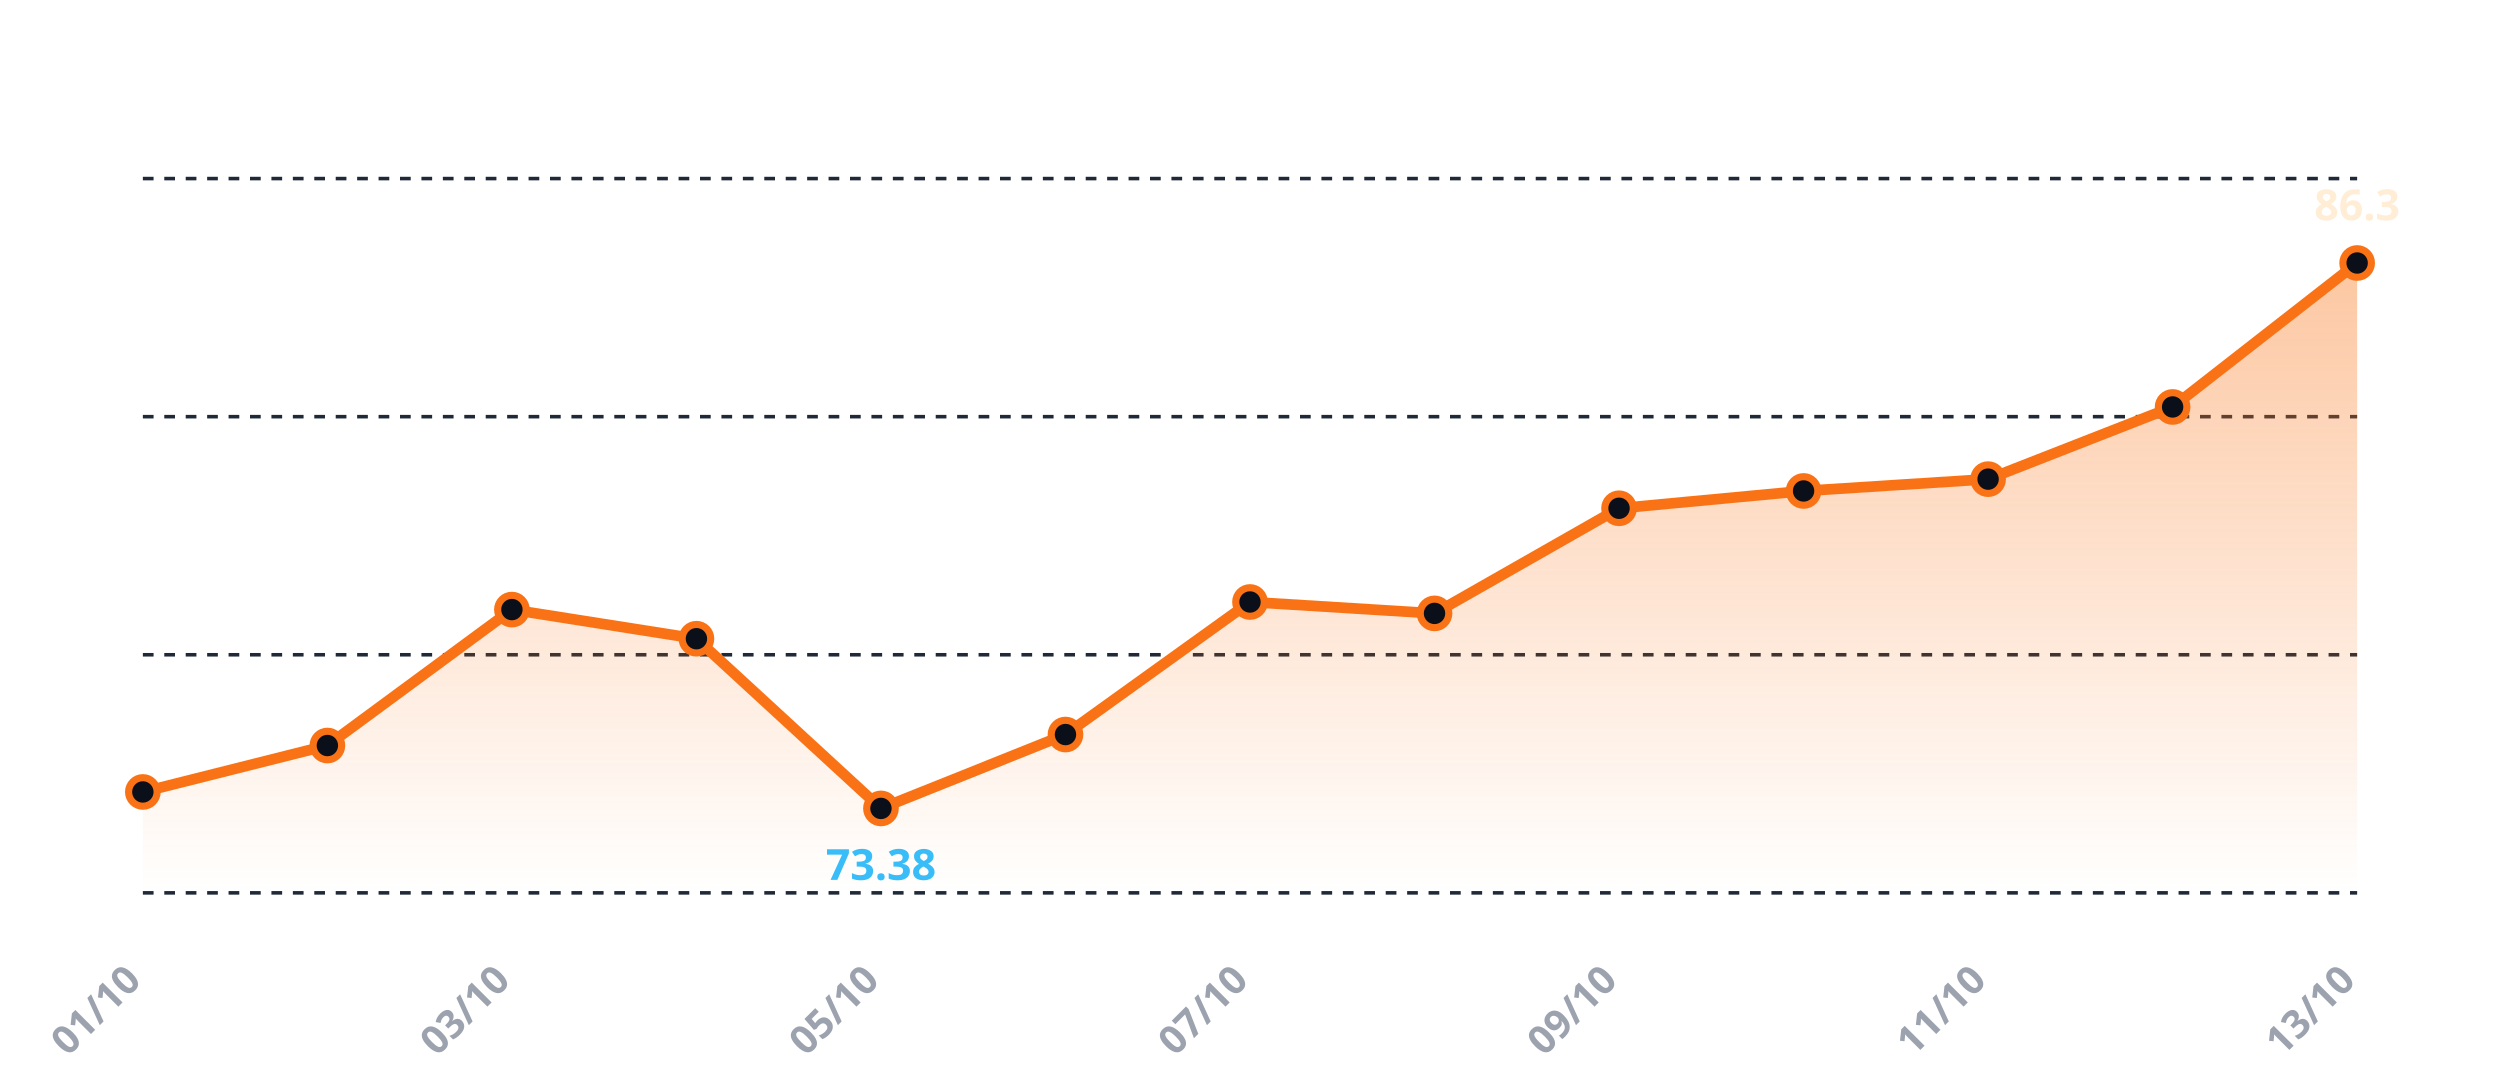
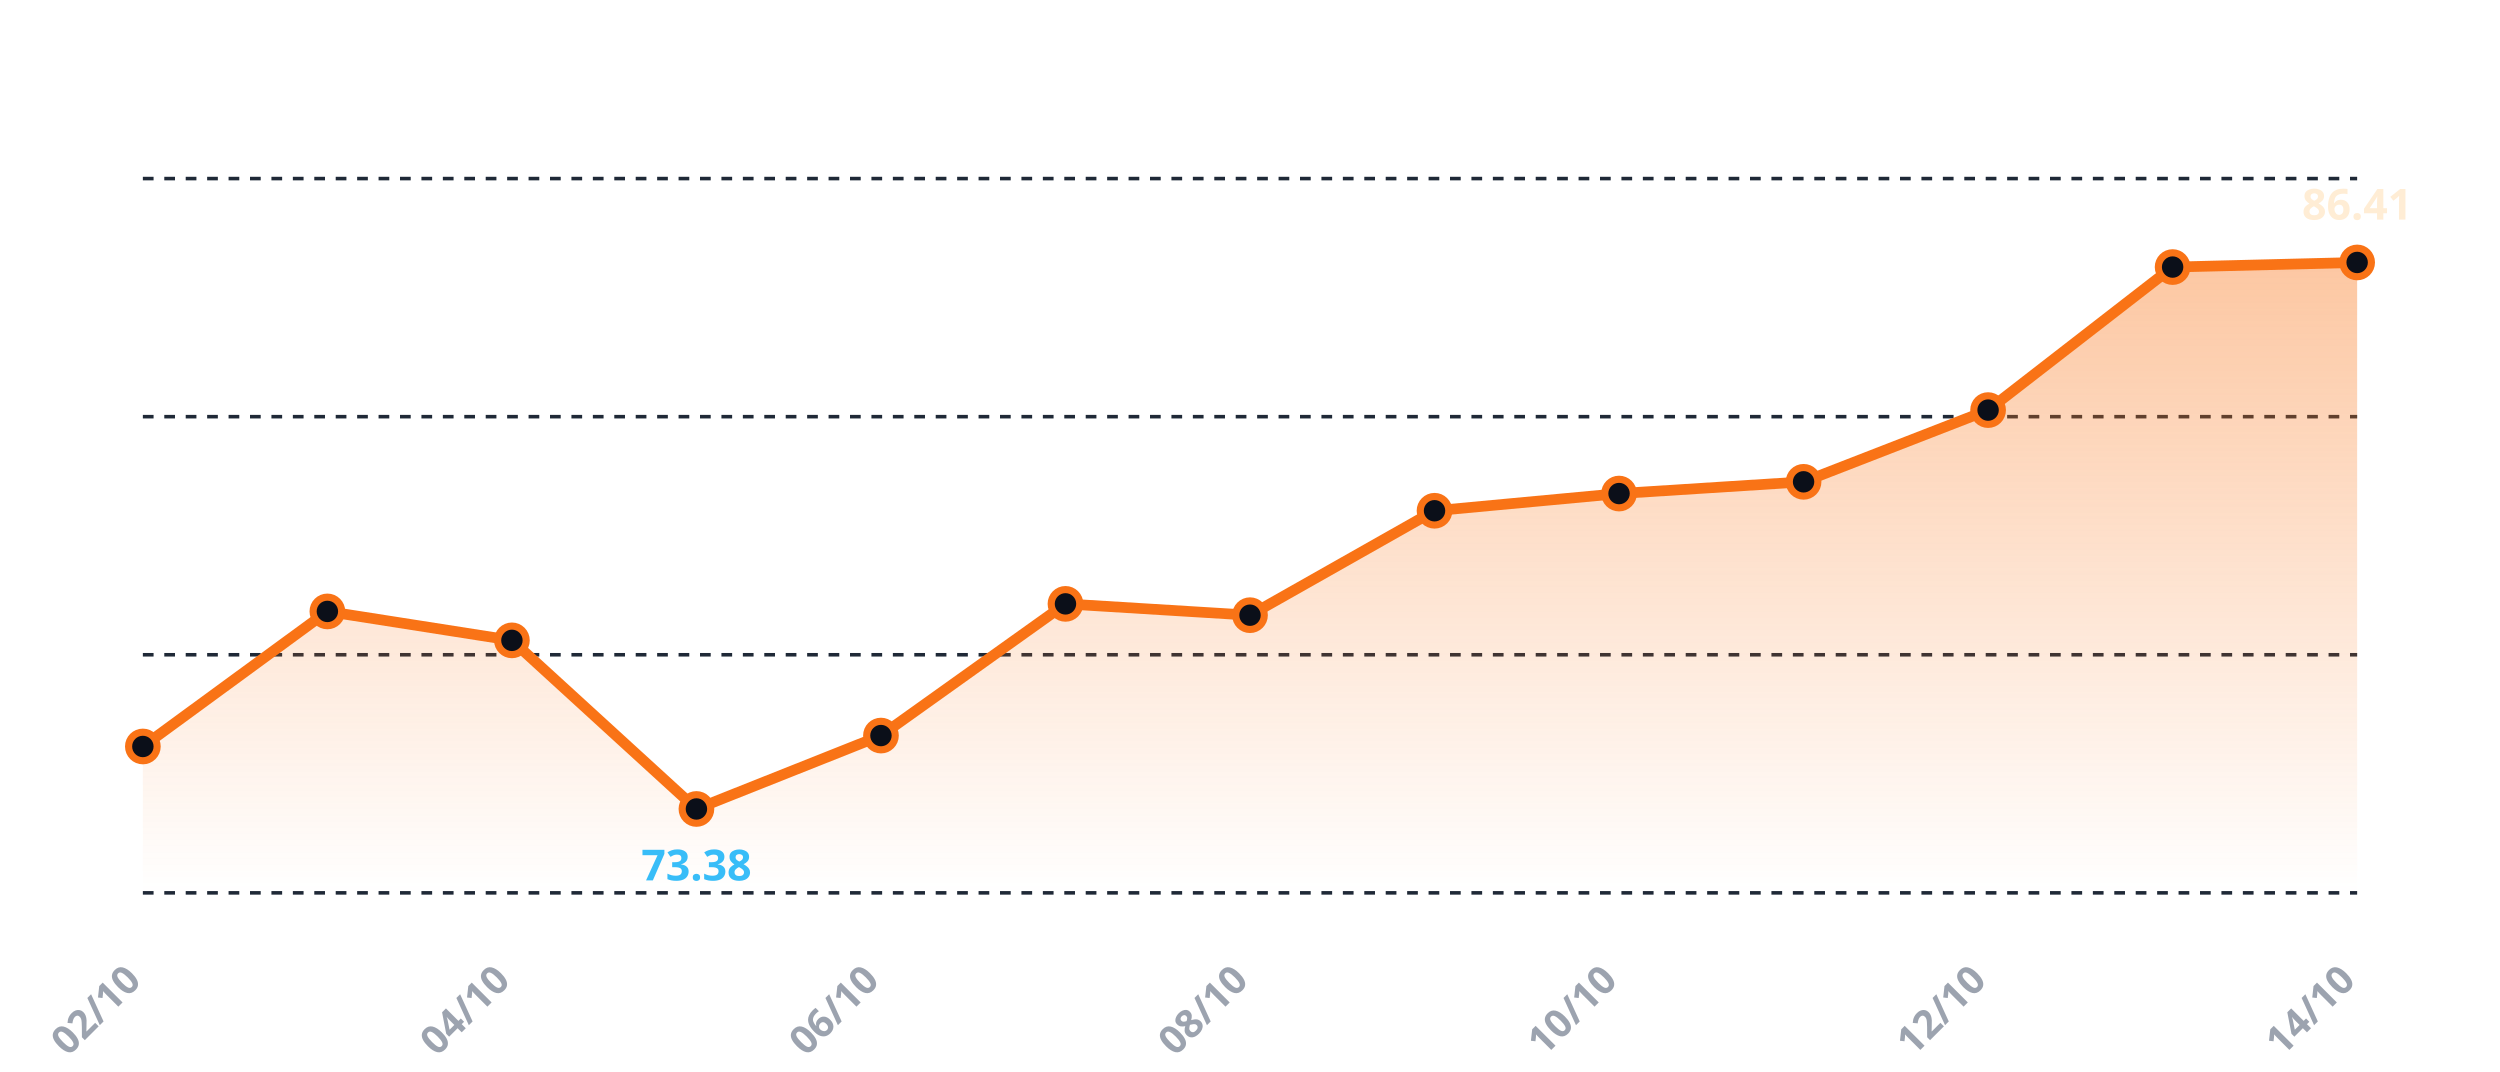
<svg xmlns="http://www.w3.org/2000/svg" viewBox="0 0 700 300" style="font-family: sans-serif; background-color: #0b0f19; border-radius: 8px;">
  <defs>
    <linearGradient id="gradGas" x1="0%" y1="0%" x2="0%" y2="100%">
      <stop offset="0%" style="stop-color:#f97316;stop-opacity:0.4" />
      <stop offset="100%" style="stop-color:#f97316;stop-opacity:0" />
    </linearGradient>
  </defs>
  <line x1="40" y1="250.0" x2="660" y2="250.0" stroke="#1f2937" stroke-dasharray="3,3" stroke-width="1" />
  <line x1="40" y1="183.333" x2="660" y2="183.333" stroke="#1f2937" stroke-dasharray="3,3" stroke-width="1" />
  <line x1="40" y1="116.667" x2="660" y2="116.667" stroke="#1f2937" stroke-dasharray="3,3" stroke-width="1" />
  <line x1="40" y1="50.0" x2="660" y2="50.0" stroke="#1f2937" stroke-dasharray="3,3" stroke-width="1" />
-   <text x="40.0" y="275" text-anchor="end" transform="rotate(-45, 40.0, 275)" font-size="11" font-weight="bold" fill="#9ca3af">01/10</text>
-   <text x="143.333" y="275" text-anchor="end" transform="rotate(-45, 143.3333, 275)" font-size="11" font-weight="bold" fill="#9ca3af">03/10</text>
-   <text x="246.667" y="275" text-anchor="end" transform="rotate(-45, 246.6667, 275)" font-size="11" font-weight="bold" fill="#9ca3af">05/10</text>
-   <text x="350.0" y="275" text-anchor="end" transform="rotate(-45, 350.0, 275)" font-size="11" font-weight="bold" fill="#9ca3af">07/10</text>
-   <text x="453.333" y="275" text-anchor="end" transform="rotate(-45, 453.3333, 275)" font-size="11" font-weight="bold" fill="#9ca3af">09/10</text>
-   <text x="556.667" y="275" text-anchor="end" transform="rotate(-45, 556.6667, 275)" font-size="11" font-weight="bold" fill="#9ca3af">11/10</text>
-   <text x="660.0" y="275" text-anchor="end" transform="rotate(-45, 660.0, 275)" font-size="11" font-weight="bold" fill="#9ca3af">13/10</text>
-   <polygon points="40.0,250 40.0,221.749 91.667,208.747 143.333,170.686 195.0,178.842 246.667,226.359 298.333,205.674 350.0,168.558 401.667,171.749 453.333,142.317 505.0,137.47 556.667,134.161 608.333,113.948 660.0,73.641 660.0,250" fill="url(#gradGas)" />
-   <polyline points="40.0,221.749 91.667,208.747 143.333,170.686 195.0,178.842 246.667,226.359 298.333,205.674 350.0,168.558 401.667,171.749 453.333,142.317 505.0,137.47 556.667,134.161 608.333,113.948 660.0,73.641" fill="none" stroke="#f97316" stroke-width="3" stroke-linecap="round" stroke-linejoin="round" />
-   <circle cx="40.0" cy="221.749" r="4" fill="#0b0f19" stroke="#f97316" stroke-width="2" />
-   <circle cx="91.667" cy="208.747" r="4" fill="#0b0f19" stroke="#f97316" stroke-width="2" />
-   <circle cx="143.333" cy="170.686" r="4" fill="#0b0f19" stroke="#f97316" stroke-width="2" />
-   <circle cx="195.0" cy="178.842" r="4" fill="#0b0f19" stroke="#f97316" stroke-width="2" />
-   <circle cx="246.667" cy="226.359" r="4" fill="#0b0f19" stroke="#f97316" stroke-width="2" />
-   <text x="246.667" y="246.359" text-anchor="middle" font-size="12" font-weight="bold" fill="#38bdf8">73.38</text>
-   <circle cx="298.333" cy="205.674" r="4" fill="#0b0f19" stroke="#f97316" stroke-width="2" />
-   <circle cx="350.0" cy="168.558" r="4" fill="#0b0f19" stroke="#f97316" stroke-width="2" />
-   <circle cx="401.667" cy="171.749" r="4" fill="#0b0f19" stroke="#f97316" stroke-width="2" />
-   <circle cx="453.333" cy="142.317" r="4" fill="#0b0f19" stroke="#f97316" stroke-width="2" />
-   <circle cx="505.0" cy="137.47" r="4" fill="#0b0f19" stroke="#f97316" stroke-width="2" />
-   <circle cx="556.667" cy="134.161" r="4" fill="#0b0f19" stroke="#f97316" stroke-width="2" />
-   <circle cx="608.333" cy="113.948" r="4" fill="#0b0f19" stroke="#f97316" stroke-width="2" />
-   <circle cx="660.0" cy="73.641" r="4" fill="#0b0f19" stroke="#f97316" stroke-width="2" />
-   <text x="660.0" y="61.641" text-anchor="middle" font-size="12" font-weight="bold" fill="#ffedd5">86.3</text>
+   <text x="40.0" y="275" text-anchor="end" transform="rotate(-45, 40.0, 275)" font-size="11" font-weight="bold" fill="#9ca3af">02/10</text>
+   <text x="143.333" y="275" text-anchor="end" transform="rotate(-45, 143.3333, 275)" font-size="11" font-weight="bold" fill="#9ca3af">04/10</text>
+   <text x="246.667" y="275" text-anchor="end" transform="rotate(-45, 246.6667, 275)" font-size="11" font-weight="bold" fill="#9ca3af">06/10</text>
+   <text x="350.0" y="275" text-anchor="end" transform="rotate(-45, 350.0, 275)" font-size="11" font-weight="bold" fill="#9ca3af">08/10</text>
+   <text x="453.333" y="275" text-anchor="end" transform="rotate(-45, 453.3333, 275)" font-size="11" font-weight="bold" fill="#9ca3af">10/10</text>
+   <text x="556.667" y="275" text-anchor="end" transform="rotate(-45, 556.6667, 275)" font-size="11" font-weight="bold" fill="#9ca3af">12/10</text>
+   <text x="660.0" y="275" text-anchor="end" transform="rotate(-45, 660.0, 275)" font-size="11" font-weight="bold" fill="#9ca3af">14/10</text>
+   <polygon points="40.0,250 40.0,209.014 91.667,171.198 143.333,179.301 195.0,226.512 246.667,205.96 298.333,169.084 350.0,172.255 401.667,143.012 453.333,138.197 505.0,134.909 556.667,114.827 608.333,74.78 660.0,73.488 660.0,250" fill="url(#gradGas)" />
+   <polyline points="40.0,209.014 91.667,171.198 143.333,179.301 195.0,226.512 246.667,205.96 298.333,169.084 350.0,172.255 401.667,143.012 453.333,138.197 505.0,134.909 556.667,114.827 608.333,74.78 660.0,73.488" fill="none" stroke="#f97316" stroke-width="3" stroke-linecap="round" stroke-linejoin="round" />
+   <circle cx="40.0" cy="209.014" r="4" fill="#0b0f19" stroke="#f97316" stroke-width="2" />
+   <circle cx="91.667" cy="171.198" r="4" fill="#0b0f19" stroke="#f97316" stroke-width="2" />
+   <circle cx="143.333" cy="179.301" r="4" fill="#0b0f19" stroke="#f97316" stroke-width="2" />
+   <circle cx="195.0" cy="226.512" r="4" fill="#0b0f19" stroke="#f97316" stroke-width="2" />
+   <text x="195.0" y="246.512" text-anchor="middle" font-size="12" font-weight="bold" fill="#38bdf8">73.38</text>
+   <circle cx="246.667" cy="205.96" r="4" fill="#0b0f19" stroke="#f97316" stroke-width="2" />
+   <circle cx="298.333" cy="169.084" r="4" fill="#0b0f19" stroke="#f97316" stroke-width="2" />
+   <circle cx="350.0" cy="172.255" r="4" fill="#0b0f19" stroke="#f97316" stroke-width="2" />
+   <circle cx="401.667" cy="143.012" r="4" fill="#0b0f19" stroke="#f97316" stroke-width="2" />
+   <circle cx="453.333" cy="138.197" r="4" fill="#0b0f19" stroke="#f97316" stroke-width="2" />
+   <circle cx="505.0" cy="134.909" r="4" fill="#0b0f19" stroke="#f97316" stroke-width="2" />
+   <circle cx="556.667" cy="114.827" r="4" fill="#0b0f19" stroke="#f97316" stroke-width="2" />
+   <circle cx="608.333" cy="74.78" r="4" fill="#0b0f19" stroke="#f97316" stroke-width="2" />
+   <circle cx="660.0" cy="73.488" r="4" fill="#0b0f19" stroke="#f97316" stroke-width="2" />
+   <text x="660.0" y="61.488" text-anchor="middle" font-size="12" font-weight="bold" fill="#ffedd5">86.41</text>
</svg>
